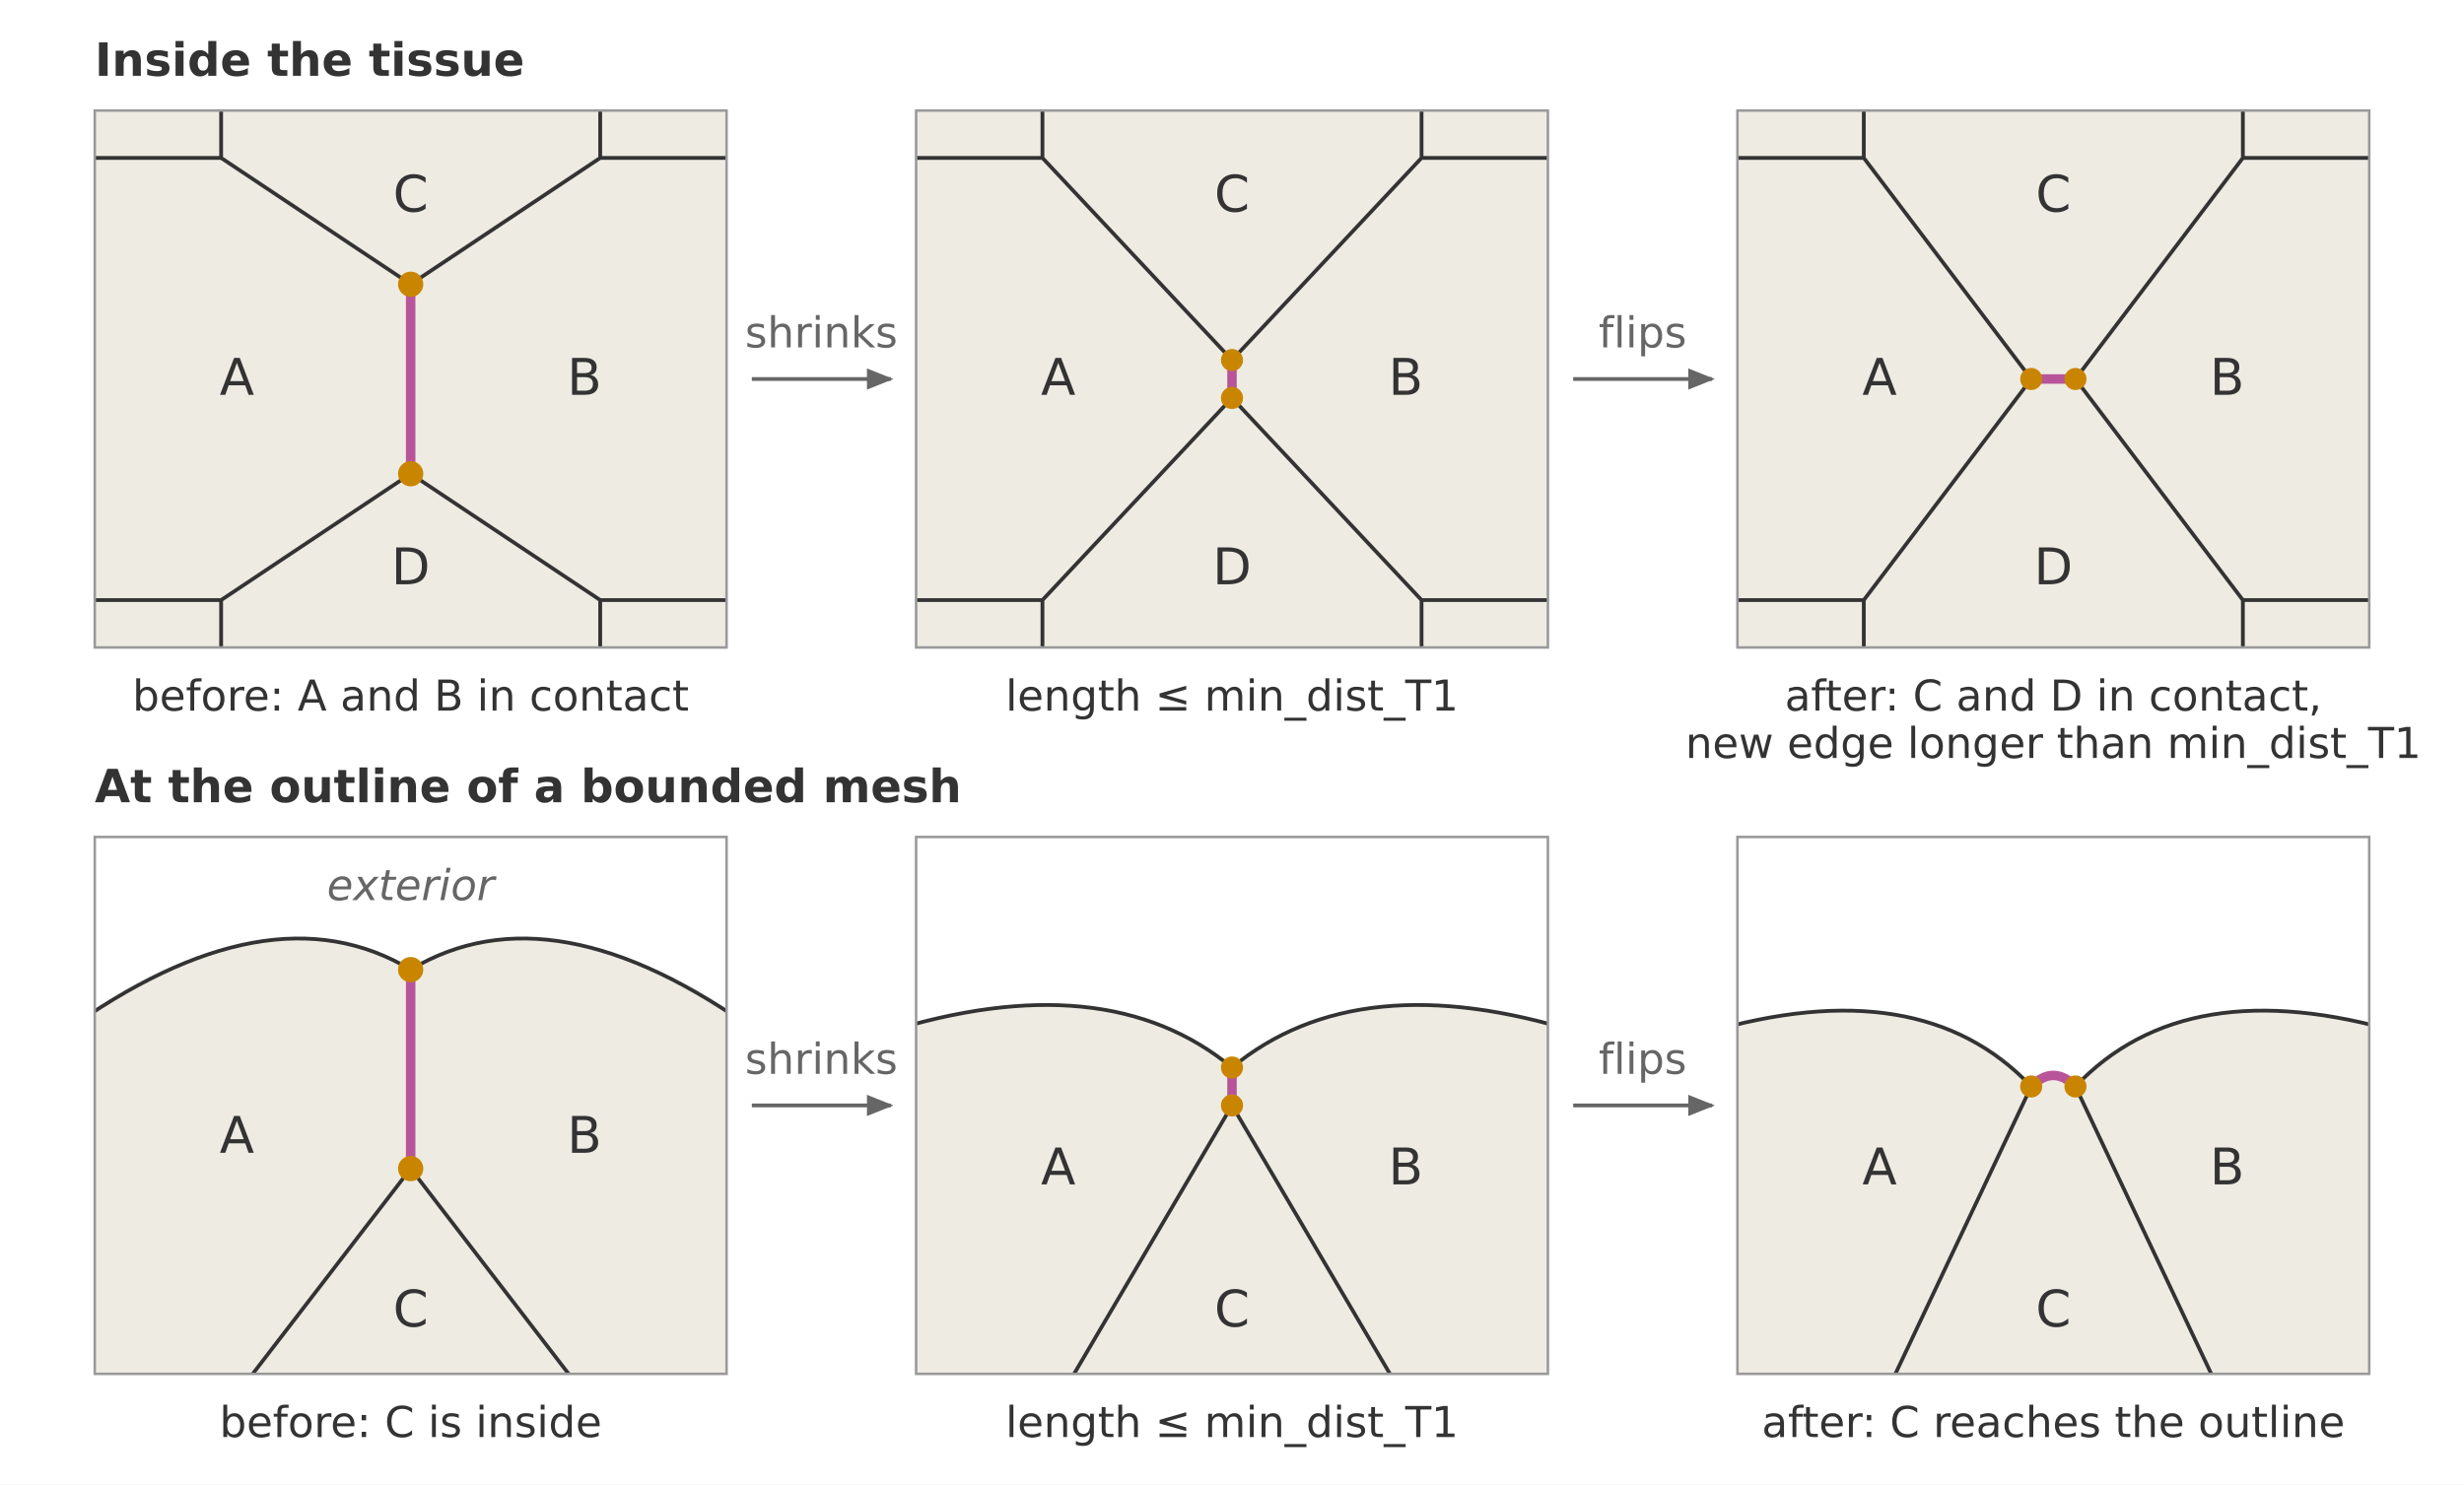
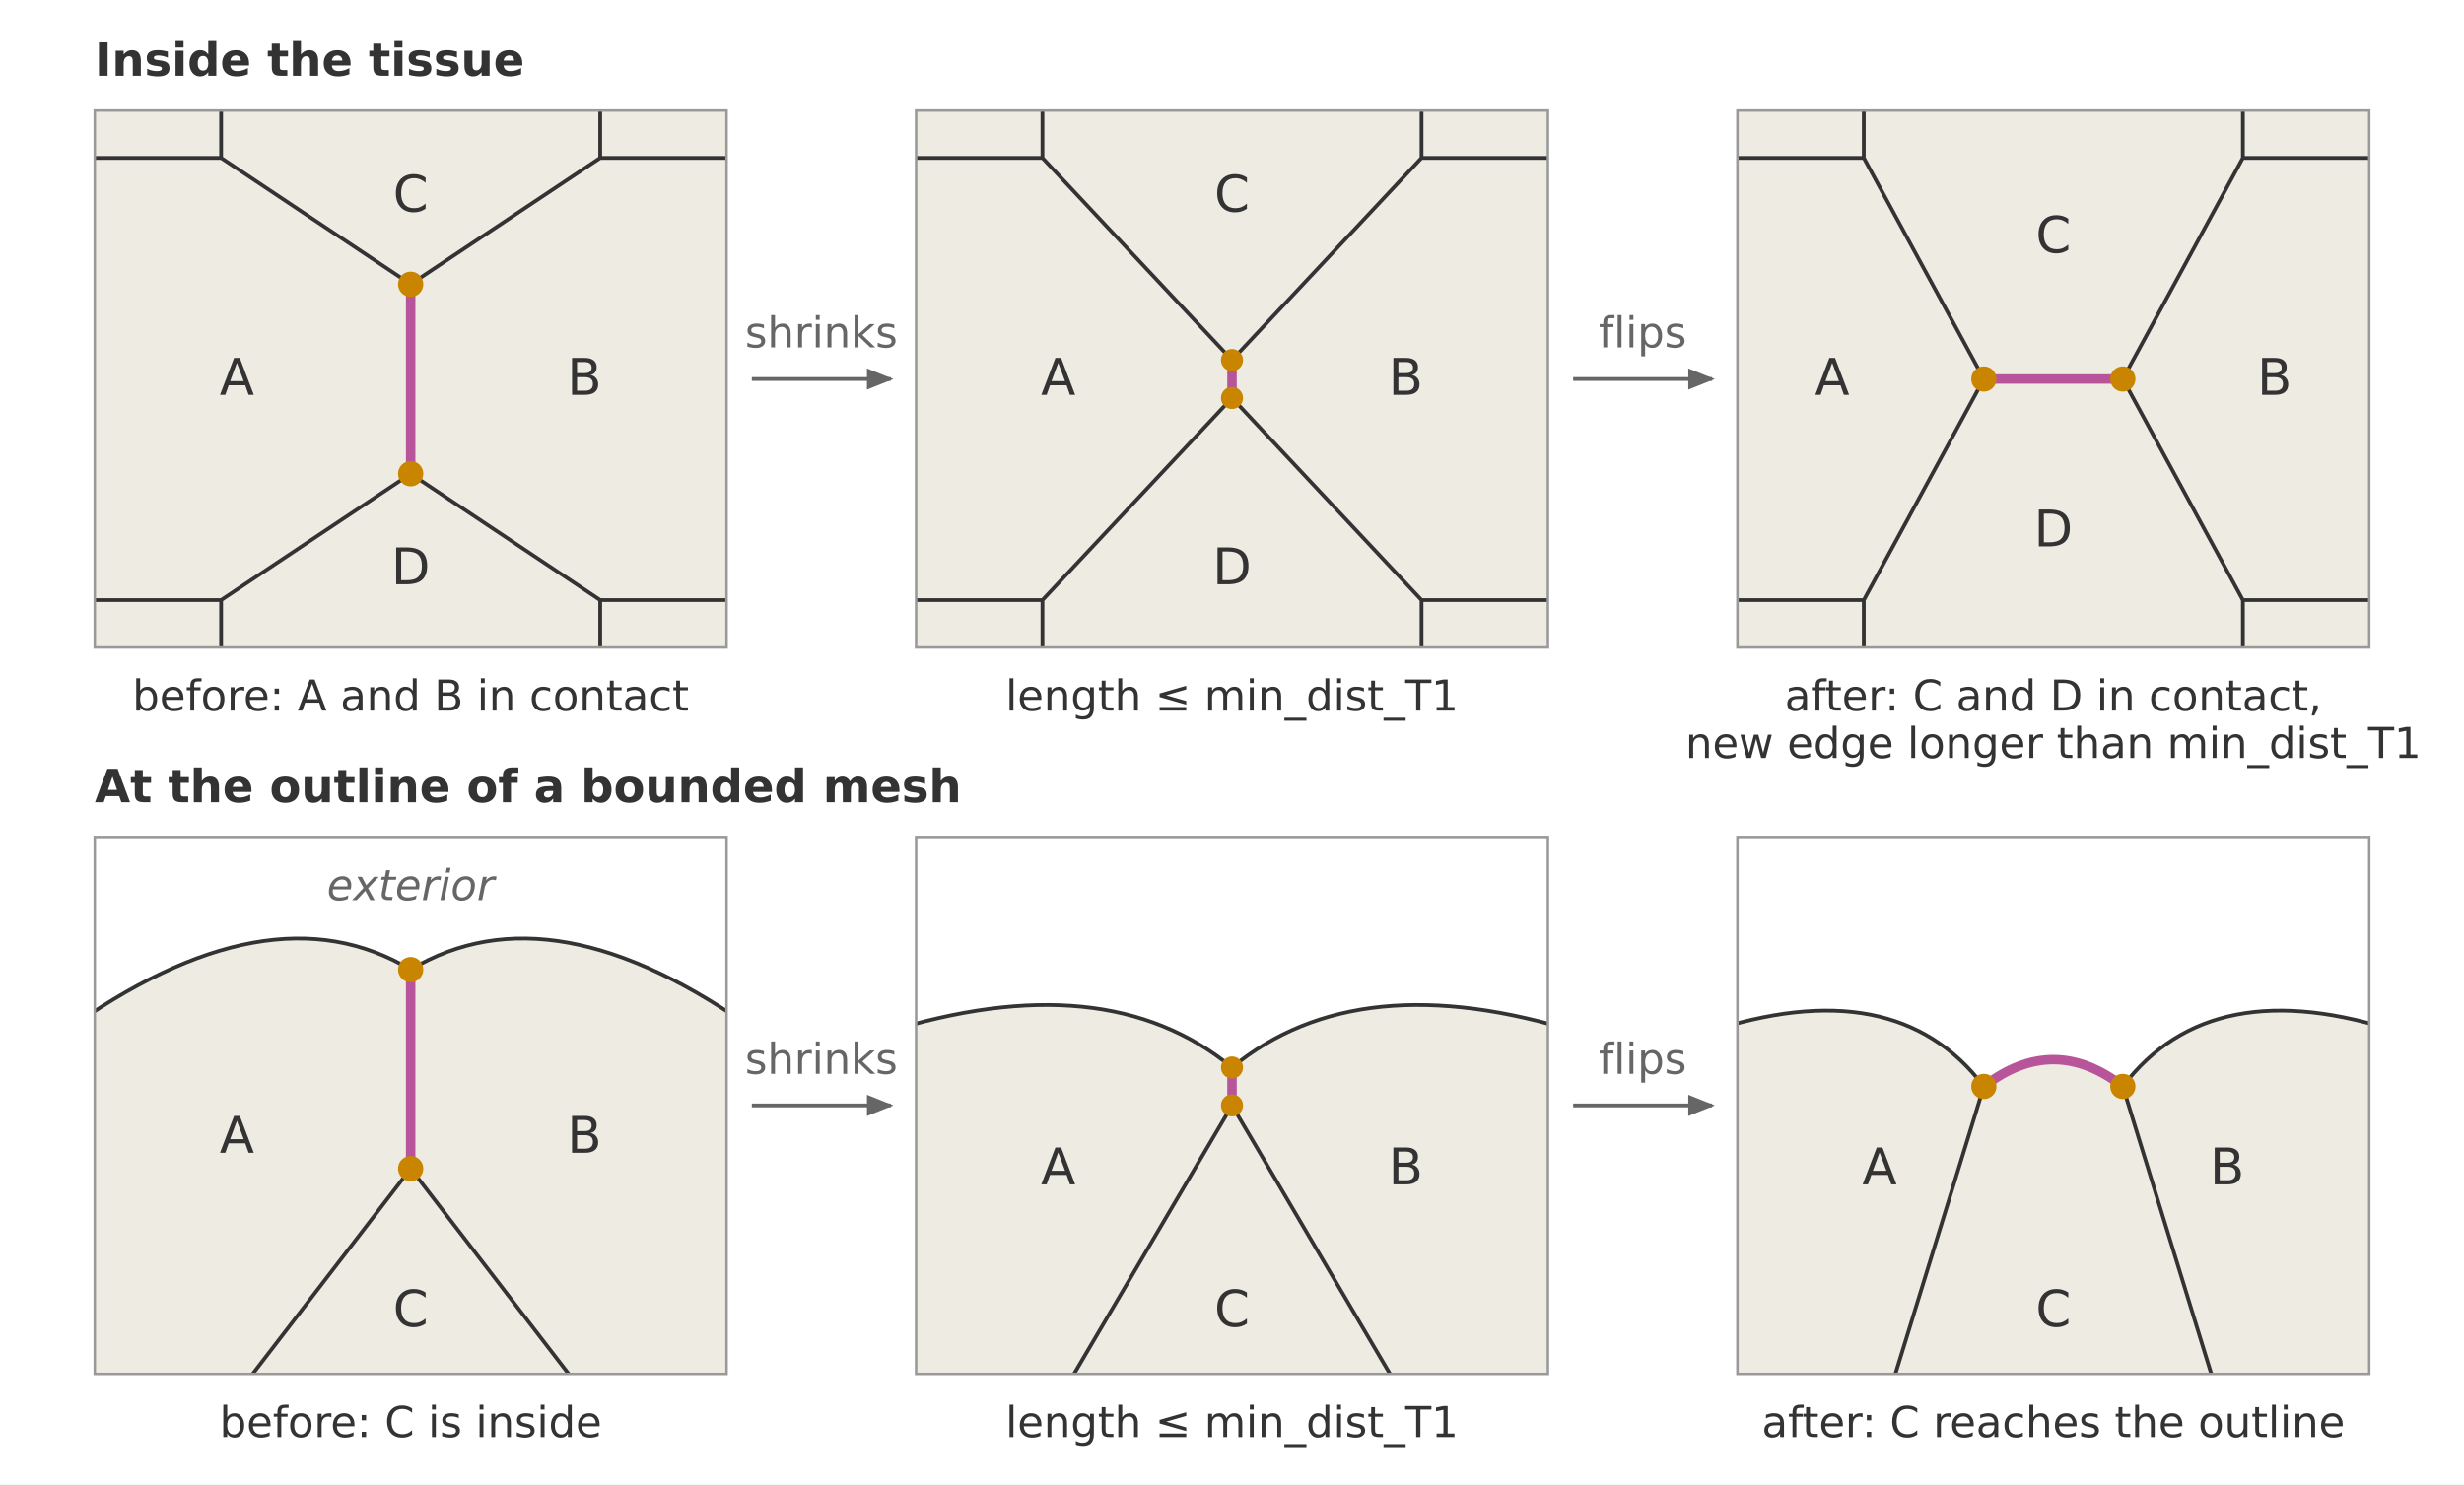
<svg xmlns="http://www.w3.org/2000/svg" width="780" height="470" viewBox="0 0 780 470" font-family="DejaVu Sans, Verdana, Helvetica, Arial, sans-serif" font-size="14.5" fill="#333333">
  <defs>
    <marker id="step" viewBox="0 0 10 10" refX="9" refY="5" markerWidth="7" markerHeight="7" orient="auto">
      <path d="M0,1 L10,5 L0,9 z" fill="#666666" />
    </marker>
    <clipPath id="panel">
      <rect x="0" y="0" width="200" height="170" />
    </clipPath>
    <g id="inner-cells">
      <rect x="0" y="0" width="200" height="170" fill="#EEEBE3" />
    </g>
  </defs>
  <rect width="780" height="470" fill="#ffffff" />
  <text x="30" y="24" font-weight="bold">Inside the tissue</text>
  <text x="30" y="254" font-weight="bold">At the outline of a bounded mesh</text>
  <g stroke="#666666" stroke-width="1.2" fill="none">
    <line x1="238" y1="120" x2="282" y2="120" marker-end="url(#step)" />
    <line x1="498" y1="120" x2="542" y2="120" marker-end="url(#step)" />
    <line x1="238" y1="350" x2="282" y2="350" marker-end="url(#step)" />
    <line x1="498" y1="350" x2="542" y2="350" marker-end="url(#step)" />
  </g>
  <g font-size="13.5" fill="#666666" text-anchor="middle">
    <text x="260" y="110">shrinks</text>
    <text x="520" y="110">flips</text>
    <text x="260" y="340">shrinks</text>
    <text x="520" y="340">flips</text>
  </g>
  <g transform="translate(30,35)">
    <g clip-path="url(#panel)">
      <use href="#inner-cells" />
      <g stroke="#333333" stroke-width="1.2" fill="none" stroke-linecap="round">
        <path d="M0,15 L40,15 L100,55 L160,15 L200,15 M40,15 L40,0 M160,15 L160,0" />
        <path d="M0,155 L40,155 L100,115 L160,155 L200,155 M40,155 L40,170 M160,155 L160,170" />
      </g>
      <line x1="100" y1="55" x2="100" y2="115" stroke="#B8559A" stroke-width="3" />
      <g fill="#C98500">
        <circle cx="100" cy="55" r="4" />
        <circle cx="100" cy="115" r="4" />
      </g>
    </g>
    <rect x="0" y="0" width="200" height="170" fill="none" stroke="#999999" stroke-width="0.8" />
    <g font-size="16" text-anchor="middle">
      <text x="45" y="90">A</text>
      <text x="155" y="90">B</text>
      <text x="100" y="32">C</text>
      <text x="100" y="150">D</text>
    </g>
    <text x="100" y="190" text-anchor="middle" font-size="13.5">before: A and B in contact</text>
  </g>
  <g transform="translate(290,35)">
    <g clip-path="url(#panel)">
      <use href="#inner-cells" />
      <g stroke="#333333" stroke-width="1.2" fill="none" stroke-linecap="round">
        <path d="M0,15 L40,15 L100,79 L160,15 L200,15 M40,15 L40,0 M160,15 L160,0" />
        <path d="M0,155 L40,155 L100,91 L160,155 L200,155 M40,155 L40,170 M160,155 L160,170" />
      </g>
      <line x1="100" y1="79" x2="100" y2="91" stroke="#B8559A" stroke-width="3" />
      <g fill="#C98500">
        <circle cx="100" cy="79" r="3.5" />
        <circle cx="100" cy="91" r="3.5" />
      </g>
    </g>
    <rect x="0" y="0" width="200" height="170" fill="none" stroke="#999999" stroke-width="0.8" />
    <g font-size="16" text-anchor="middle">
      <text x="45" y="90">A</text>
      <text x="155" y="90">B</text>
      <text x="100" y="32">C</text>
      <text x="100" y="150">D</text>
    </g>
    <text x="100" y="190" text-anchor="middle" font-size="13.5">length ≤ min_dist_T1</text>
  </g>
  <g transform="translate(550,35)">
    <g clip-path="url(#panel)">
      <use href="#inner-cells" />
      <g stroke="#333333" stroke-width="1.2" fill="none" stroke-linecap="round">
-         <path d="M0,15 L40,15 L93,85 L40,155 L0,155 M40,15 L40,0 M40,155 L40,170" />
-         <path d="M200,15 L160,15 L107,85 L160,155 L200,155 M160,15 L160,0 M160,155 L160,170" />
+         <path d="M0,15 L40,15 L78,85 L40,155 L0,155 M40,15 L40,0 M40,155 L40,170" />
+         <path d="M200,15 L160,15 L122,85 L160,155 L200,155 M160,15 L160,0 M160,155 L160,170" />
      </g>
-       <line x1="93" y1="85" x2="107" y2="85" stroke="#B8559A" stroke-width="3" />
+       <line x1="78" y1="85" x2="122" y2="85" stroke="#B8559A" stroke-width="3" />
      <g fill="#C98500">
-         <circle cx="93" cy="85" r="3.5" />
-         <circle cx="107" cy="85" r="3.5" />
+         <circle cx="78" cy="85" r="4" />
+         <circle cx="122" cy="85" r="4" />
      </g>
    </g>
    <rect x="0" y="0" width="200" height="170" fill="none" stroke="#999999" stroke-width="0.8" />
    <g font-size="16" text-anchor="middle">
-       <text x="45" y="90">A</text>
-       <text x="155" y="90">B</text>
-       <text x="100" y="32">C</text>
-       <text x="100" y="150">D</text>
+       <text x="30" y="90">A</text>
+       <text x="170" y="90">B</text>
+       <text x="100" y="45">C</text>
+       <text x="100" y="138">D</text>
    </g>
    <text x="100" y="190" text-anchor="middle" font-size="13.5">after: C and D in contact,</text>
    <text x="100" y="205" text-anchor="middle" font-size="13.5">new edge longer than min_dist_T1</text>
  </g>
  <g transform="translate(30,265)">
    <g clip-path="url(#panel)">
      <rect x="0" y="0" width="200" height="170" fill="#ffffff" />
      <path d="M-10,62 Q55,15 100,42 Q145,15 210,62 L210,170 L-10,170 Z" fill="#EEEBE3" />
      <g stroke="#333333" stroke-width="1.2" fill="none" stroke-linecap="round">
        <path d="M-10,62 Q55,15 100,42 Q145,15 210,62" />
        <path d="M50,170 L100,105 L150,170" />
      </g>
      <line x1="100" y1="42" x2="100" y2="105" stroke="#B8559A" stroke-width="3" />
      <g fill="#C98500">
        <circle cx="100" cy="42" r="4" />
        <circle cx="100" cy="105" r="4" />
      </g>
    </g>
    <rect x="0" y="0" width="200" height="170" fill="none" stroke="#999999" stroke-width="0.8" />
    <text x="100" y="20" text-anchor="middle" font-size="13.5" font-style="italic" fill="#666666">exterior</text>
    <g font-size="16" text-anchor="middle">
      <text x="45" y="100">A</text>
      <text x="155" y="100">B</text>
      <text x="100" y="155">C</text>
    </g>
    <text x="100" y="190" text-anchor="middle" font-size="13.5">before: C is inside</text>
  </g>
  <g transform="translate(290,265)">
    <g clip-path="url(#panel)">
      <rect x="0" y="0" width="200" height="170" fill="#ffffff" />
      <path d="M-10,62 Q60,40 100,73 Q140,40 210,62 L210,170 L-10,170 Z" fill="#EEEBE3" />
      <g stroke="#333333" stroke-width="1.2" fill="none" stroke-linecap="round">
        <path d="M-10,62 Q60,40 100,73 Q140,40 210,62" />
        <path d="M50,170 L100,85 L150,170" />
      </g>
      <line x1="100" y1="73" x2="100" y2="85" stroke="#B8559A" stroke-width="3" />
      <g fill="#C98500">
        <circle cx="100" cy="73" r="3.5" />
        <circle cx="100" cy="85" r="3.5" />
      </g>
    </g>
    <rect x="0" y="0" width="200" height="170" fill="none" stroke="#999999" stroke-width="0.8" />
    <g font-size="16" text-anchor="middle">
      <text x="45" y="110">A</text>
      <text x="155" y="110">B</text>
      <text x="100" y="155">C</text>
    </g>
    <text x="100" y="190" text-anchor="middle" font-size="13.5">length ≤ min_dist_T1</text>
  </g>
  <g transform="translate(550,265)">
    <g clip-path="url(#panel)">
      <rect x="0" y="0" width="200" height="170" fill="#ffffff" />
-       <path d="M-10,62 Q58,42 93,79 Q100,72 107,79 Q142,42 210,62 L210,170 L-10,170 Z" fill="#EEEBE3" />
+       <path d="M-10,62 Q50,42 78,79 Q100,62 122,79 Q150,42 210,62 L210,170 L-10,170 Z" fill="#EEEBE3" />
      <g stroke="#333333" stroke-width="1.2" fill="none" stroke-linecap="round">
-         <path d="M-10,62 Q58,42 93,79" />
-         <path d="M107,79 Q142,42 210,62" />
-         <path d="M50,170 L93,79 M150,170 L107,79" />
+         <path d="M-10,62 Q50,42 78,79" />
+         <path d="M122,79 Q150,42 210,62" />
+         <path d="M50,170 L78,79 M150,170 L122,79" />
      </g>
-       <path d="M93,79 Q100,72 107,79" stroke="#B8559A" stroke-width="3" fill="none" />
+       <path d="M78,79 Q100,62 122,79" stroke="#B8559A" stroke-width="3" fill="none" />
      <g fill="#C98500">
-         <circle cx="93" cy="79" r="3.5" />
-         <circle cx="107" cy="79" r="3.5" />
+         <circle cx="78" cy="79" r="4" />
+         <circle cx="122" cy="79" r="4" />
      </g>
    </g>
    <rect x="0" y="0" width="200" height="170" fill="none" stroke="#999999" stroke-width="0.8" />
    <g font-size="16" text-anchor="middle">
      <text x="45" y="110">A</text>
      <text x="155" y="110">B</text>
      <text x="100" y="155">C</text>
    </g>
    <text x="100" y="190" text-anchor="middle" font-size="13.5">after: C reaches the outline</text>
  </g>
</svg>
